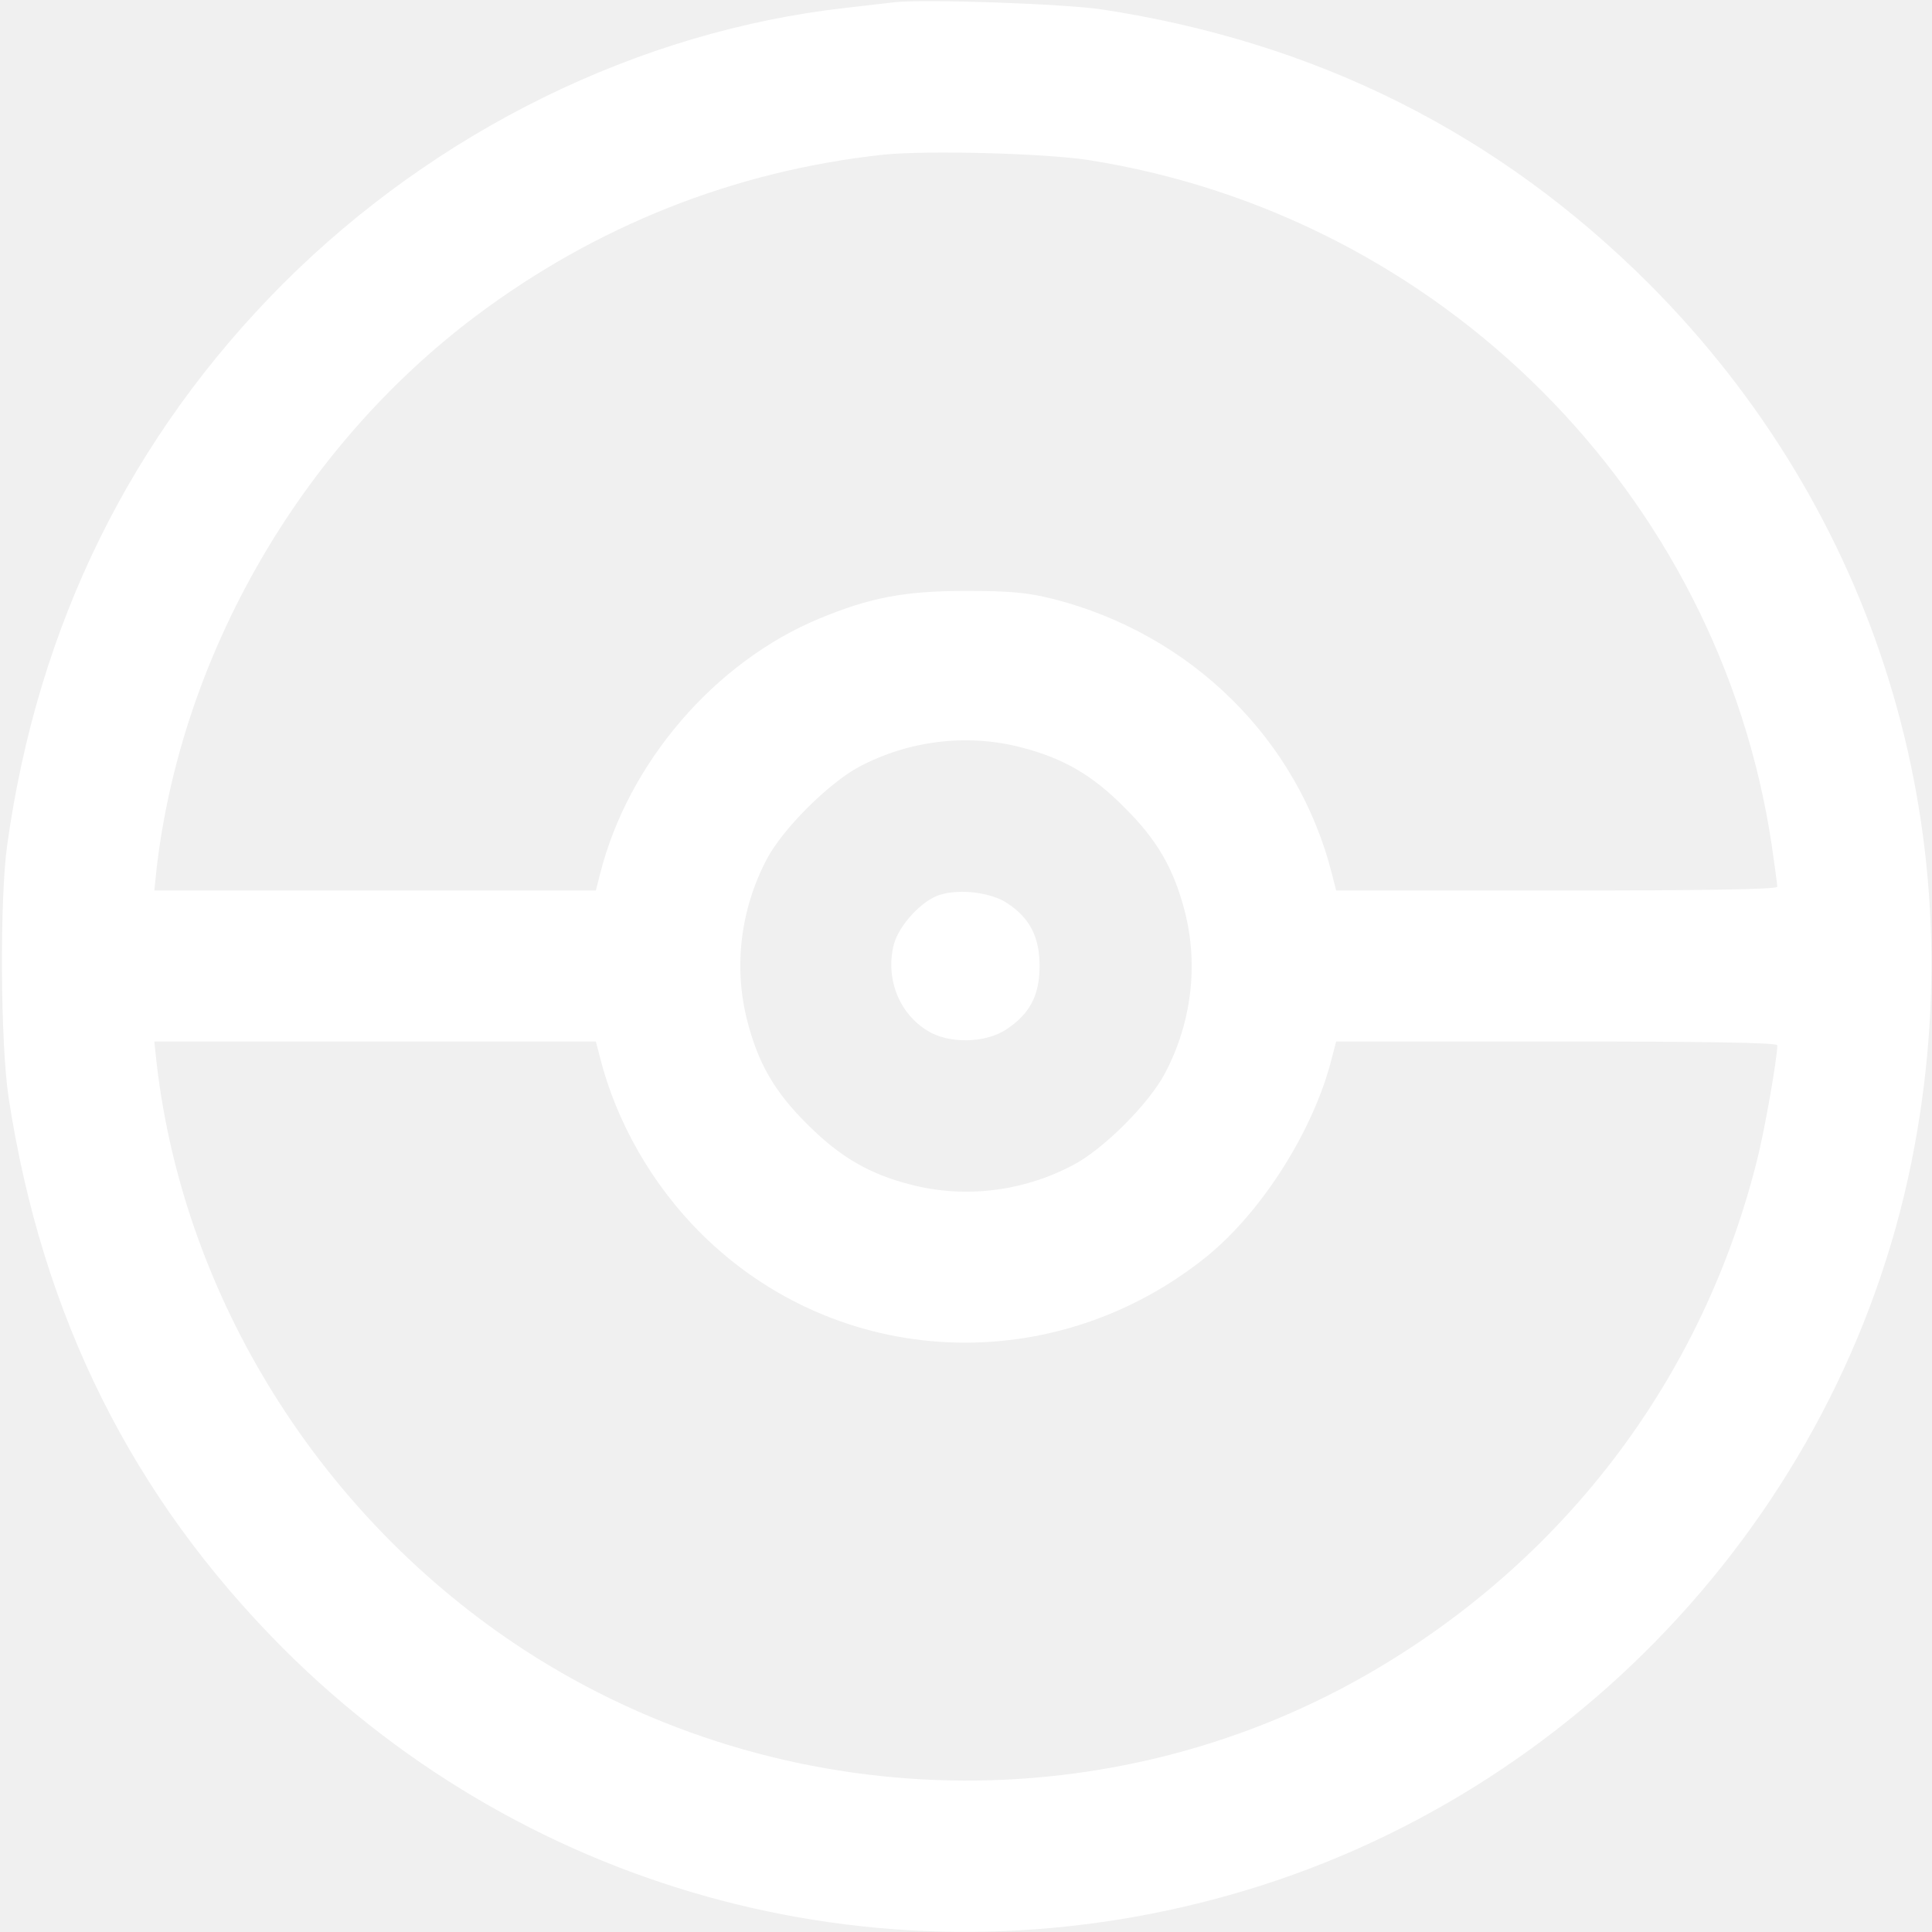
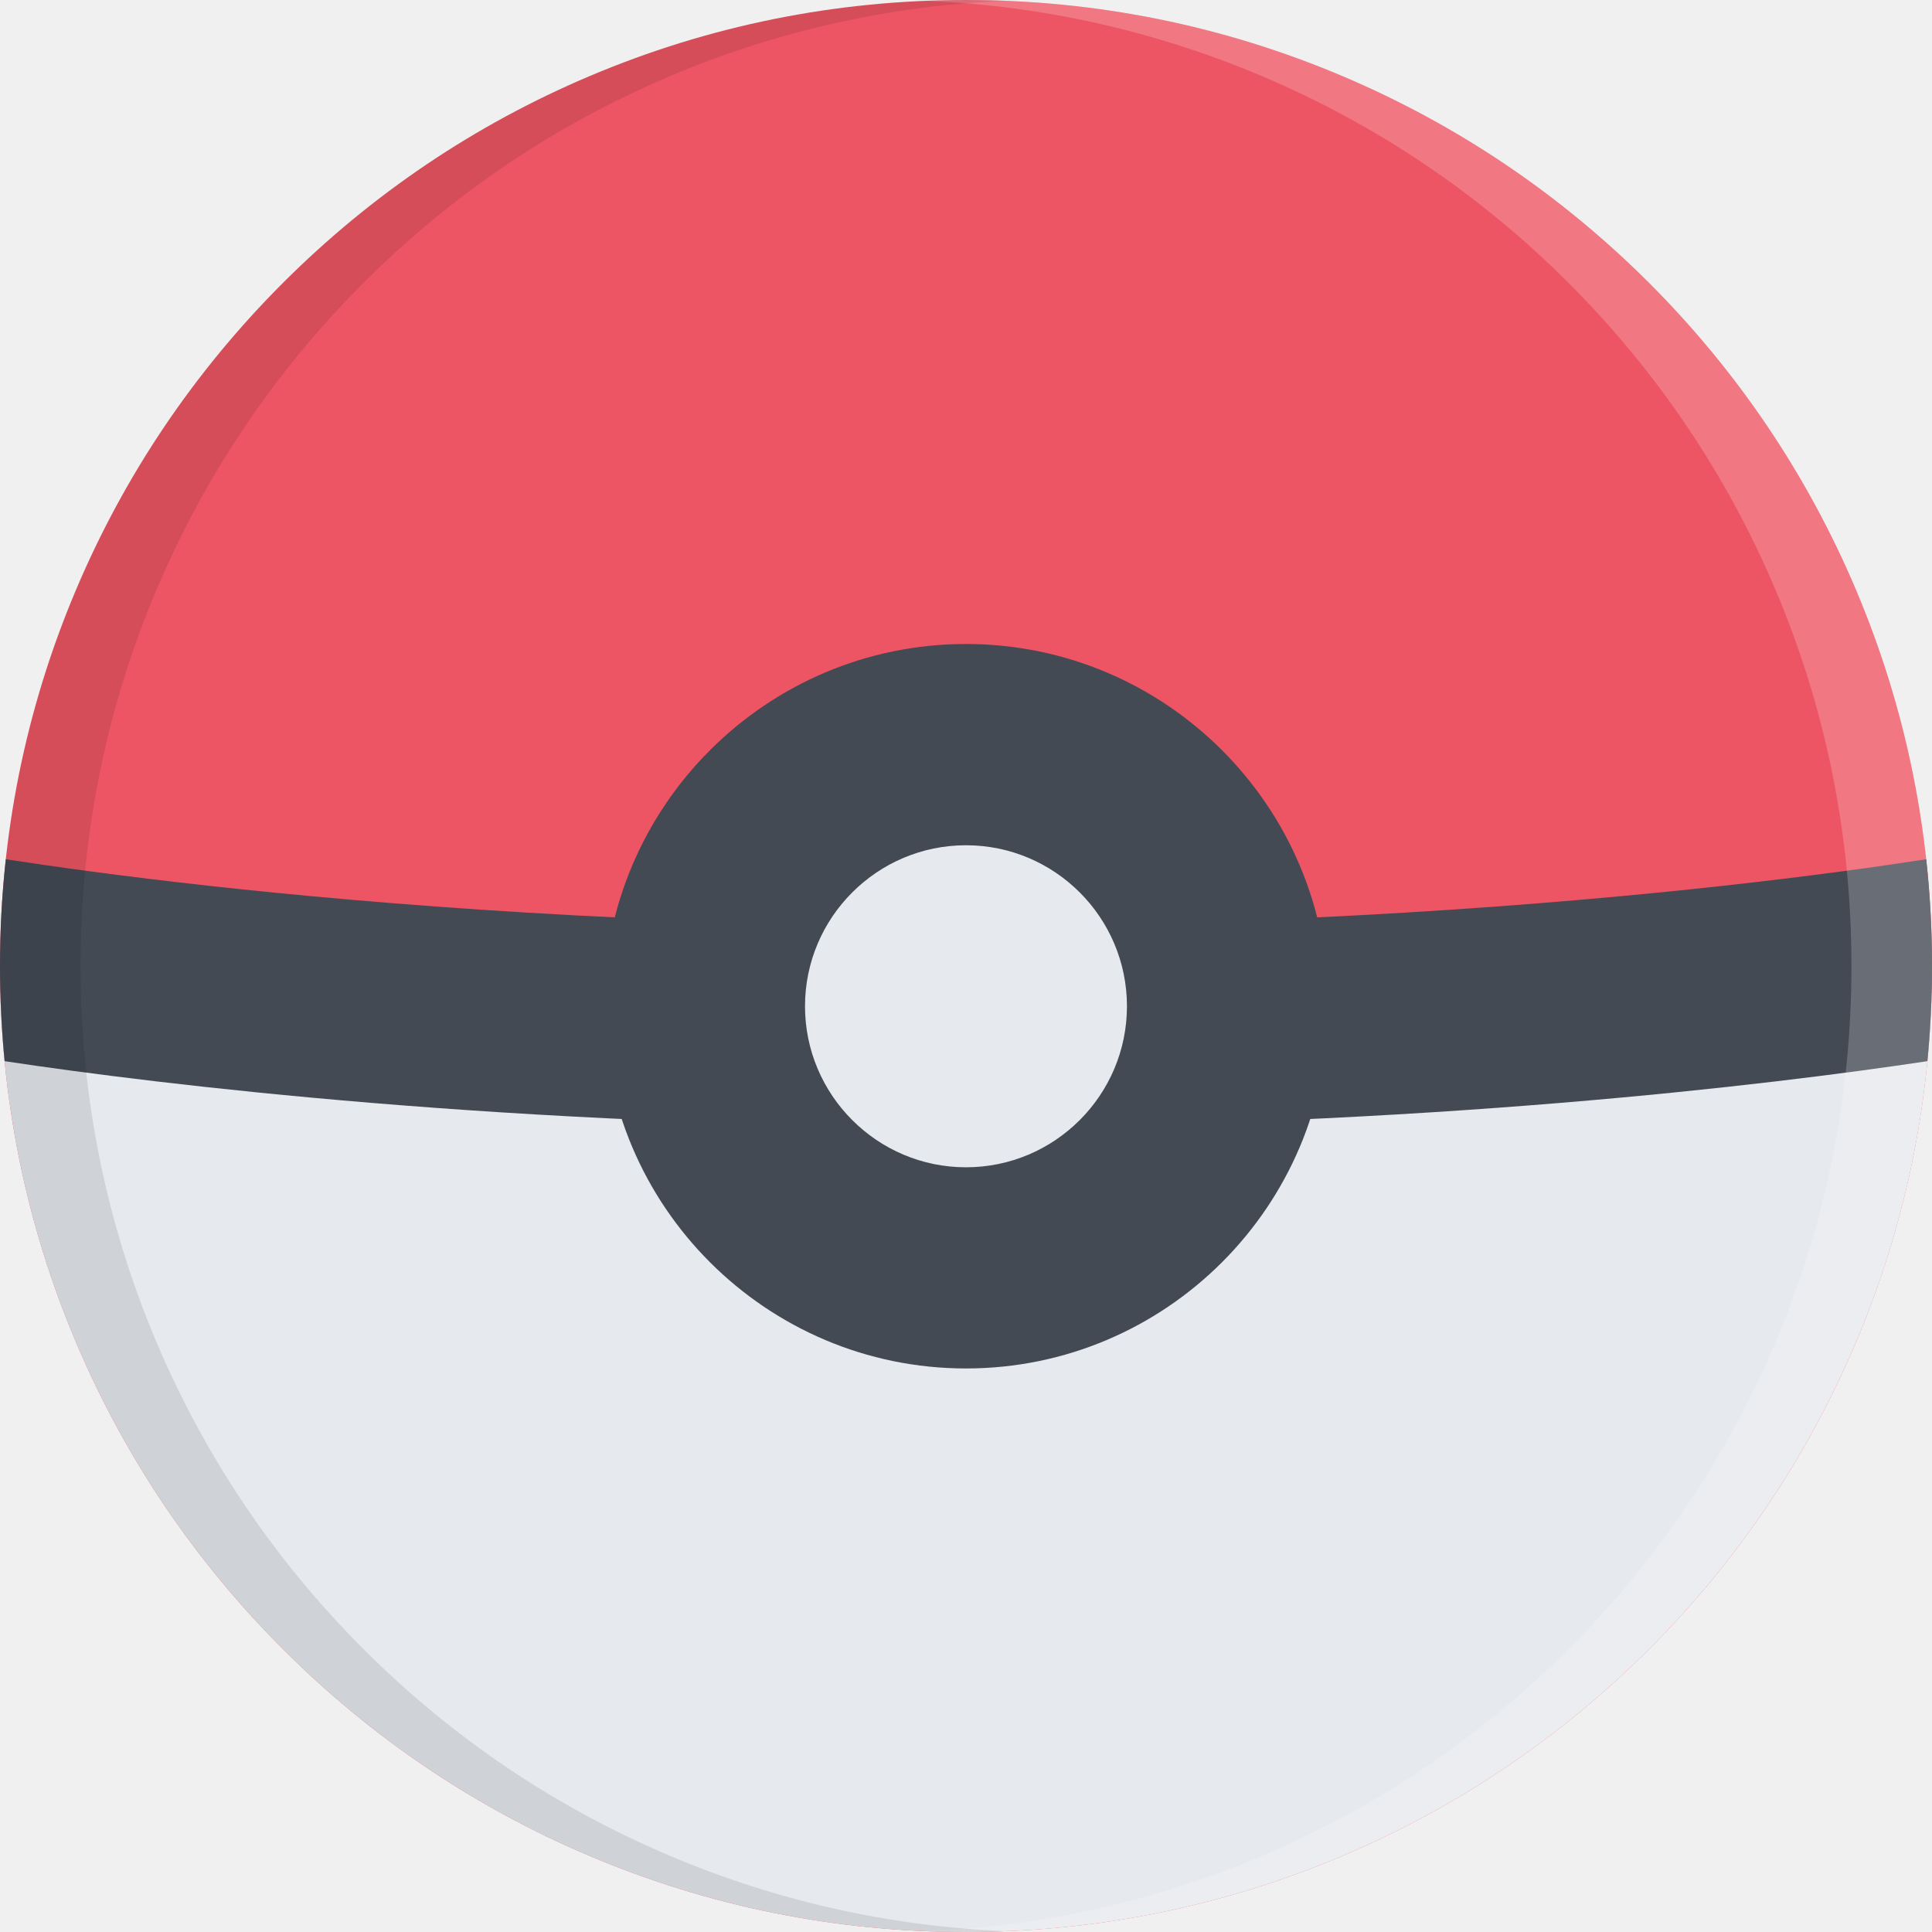
- <svg xmlns="http://www.w3.org/2000/svg" version="1.0" width="512pt" height="512pt" viewBox="0 0 512 512" preserveAspectRatio="xMidYMid meet">
-   <g transform="translate(0,512) scale(0.1,-0.1)" fill="#fff" stroke="none">
-     <path d="M2370 5114 c-19 -2 -78 -9 -130 -15 -548 -62 -1083 -325 -1489 -730 -405 -406 -651 -906 -732 -1489 -20 -143 -18 -527 4 -670 89 -580 328 -1058 728 -1459 658 -657 1607 -906 2504 -654 929 260 1646 1043 1819 1987 156 845 -103 1682 -705 2285 -399 398 -879 639 -1449 726 -100 15 -472 28 -550 19z m514 -418 c934 -147 1671 -884 1811 -1814 8 -56 15 -106 15 -112 0 -7 -199 -10 -585 -10 l-584 0 -11 43 c-90 358 -374 637 -740 730 -68 17 -115 21 -230 21 -161 0 -253 -17 -388 -73 -278 -115 -508 -383 -582 -678 l-11 -43 -585 0 -585 0 6 58 c66 567 381 1114 844 1463 319 240 686 386 1081 429 117 12 424 4 544 -14z m-180 -1556 c113 -29 190 -73 276 -160 87 -86 131 -163 160 -276 36 -141 18 -294 -52 -427 -42 -81 -164 -203 -245 -245 -133 -70 -286 -88 -427 -52 -111 28 -189 73 -276 160 -87 86 -131 162 -160 276 -36 141 -18 294 52 427 42 80 163 201 245 245 132 70 286 88 427 52z m-1114 -822 c43 -171 138 -337 266 -465 363 -363 937 -390 1343 -62 148 121 284 337 331 527 l11 42 584 0 c386 0 585 -3 585 -10 0 -35 -34 -229 -55 -310 -143 -566 -498 -1040 -1002 -1340 -696 -415 -1580 -396 -2263 47 -538 350 -903 932 -975 1556 l-6 57 585 0 585 0 11 -42z" />
-     <path d="M2492 2749 c-48 -14 -109 -80 -123 -131 -23 -89 12 -182 88 -229 57 -36 154 -34 210 3 62 41 88 90 88 168 0 77 -26 127 -85 166 -43 29 -125 39 -178 23z" />
-   </g>
+ <svg xmlns="http://www.w3.org/2000/svg" version="1.1" id="Layer_1" x="0px" y="0px" viewBox="0 0 511.985 511.985" style="enable-background:new 0 0 511.985 511.985;" xml:space="preserve">
+   <path style="fill:#ED5564;" d="M491.859,156.348c-12.891-30.483-31.342-57.865-54.842-81.372  c-23.516-23.5-50.904-41.96-81.373-54.85c-31.56-13.351-65.091-20.125-99.652-20.125c-34.554,0-68.083,6.773-99.645,20.125  c-30.483,12.89-57.865,31.351-81.373,54.85c-23.499,23.507-41.959,50.889-54.85,81.372C6.774,187.91,0,221.44,0,255.993  c0,34.56,6.773,68.091,20.125,99.652c12.89,30.469,31.351,57.857,54.85,81.357c23.507,23.516,50.889,41.967,81.373,54.857  c31.562,13.344,65.091,20.125,99.645,20.125c34.561,0,68.092-6.781,99.652-20.125c30.469-12.891,57.857-31.342,81.373-54.857  c23.5-23.5,41.951-50.889,54.842-81.357c13.344-31.561,20.125-65.092,20.125-99.652C511.984,221.44,505.203,187.91,491.859,156.348z  " />
+   <path style="fill:#E6E9ED;" d="M0.102,263.18c0.875,32.014,7.593,63.092,20.023,92.465c12.89,30.469,31.351,57.857,54.85,81.357  c23.507,23.516,50.889,41.967,81.373,54.857c31.562,13.344,65.091,20.125,99.645,20.125c34.561,0,68.092-6.781,99.652-20.125  c30.469-12.891,57.857-31.342,81.373-54.857c23.5-23.5,41.951-50.889,54.842-81.357c12.438-29.373,19.156-60.451,20.031-92.465  H0.102z" />
+   <path style="fill:#434A54;" d="M510.765,281.211c0.812-8.344,1.219-16.75,1.219-25.218c0-9.516-0.516-18.953-1.531-28.289  c-12.719,1.961-30.984,4.516-53.998,7.054c-43.688,4.82-113.904,10.57-200.463,10.57c-86.552,0-156.776-5.75-200.455-10.57  c-23.022-2.539-41.28-5.093-53.998-7.054C0.516,237.04,0,246.478,0,255.993c0,8.468,0.406,16.875,1.219,25.218  c41.53,6.25,133.027,17.436,254.773,17.436S469.234,287.461,510.765,281.211z" />
+   <path style="fill:#E6E9ED;" d="M309.334,266.656c0,29.459-23.891,53.334-53.342,53.334c-29.452,0-53.334-23.875-53.334-53.334  c0-29.453,23.882-53.327,53.334-53.327C285.443,213.33,309.334,237.204,309.334,266.656z" />
+   <path style="fill:#434A54;" d="M255.992,170.66c-52.936,0-95.997,43.069-95.997,95.997s43.062,95.988,95.997,95.988  s95.996-43.061,95.996-95.988C351.988,213.729,308.928,170.66,255.992,170.66z M255.992,309.335  c-23.522,0-42.663-19.156-42.663-42.678c0-23.523,19.14-42.663,42.663-42.663c23.531,0,42.654,19.14,42.654,42.663  C298.646,290.178,279.523,309.335,255.992,309.335z" />
+   <path style="opacity:0.2;fill:#FFFFFF;enable-background:new    ;" d="M491.859,156.348c-12.891-30.483-31.342-57.865-54.842-81.372  c-23.516-23.5-50.904-41.96-81.373-54.85c-31.56-13.351-65.091-20.125-99.652-20.125c-3.57,0-7.125,0.078-10.664,0.219  c30.789,1.25,60.662,7.93,88.974,19.906c30.498,12.89,57.873,31.351,81.371,54.85c23.5,23.507,41.969,50.889,54.857,81.372  c13.359,31.562,20.109,65.092,20.109,99.646c0,34.56-6.75,68.091-20.109,99.652c-12.889,30.469-31.357,57.857-54.857,81.357  c-23.498,23.516-50.873,41.967-81.371,54.857c-28.312,11.969-58.186,18.656-88.974,19.906c3.539,0.141,7.093,0.219,10.664,0.219  c34.561,0,68.092-6.781,99.652-20.125c30.469-12.891,57.857-31.342,81.373-54.857c23.5-23.5,41.951-50.889,54.842-81.357  c13.344-31.561,20.125-65.092,20.125-99.652C511.984,221.44,505.203,187.91,491.859,156.348z" />
+   <path style="opacity:0.1;enable-background:new    ;" d="M20.125,355.645c12.89,30.469,31.351,57.857,54.85,81.357  c23.507,23.516,50.889,41.967,81.373,54.857c31.562,13.344,65.091,20.125,99.645,20.125c3.57,0,7.125-0.078,10.664-0.219  c-30.789-1.25-60.67-7.938-88.982-19.906c-30.483-12.891-57.857-31.342-81.364-54.857c-23.507-23.5-41.96-50.889-54.858-81.357  c-13.352-31.56-20.117-65.091-20.117-99.652c0-34.554,6.765-68.084,20.116-99.646C54.35,125.864,72.803,98.481,96.31,74.983  c23.507-23.507,50.881-41.968,81.364-54.858c28.312-11.976,58.193-18.656,88.982-19.906c-3.539-0.14-7.094-0.218-10.664-0.218  c-34.554,0-68.083,6.773-99.645,20.125c-30.483,12.89-57.865,31.351-81.373,54.858c-23.499,23.499-41.959,50.881-54.85,81.364  C6.774,187.91,0,221.44,0,255.993C0,290.553,6.774,324.085,20.125,355.645z" />
+   <g>
+ </g>
+   <g>
+ </g>
+   <g>
+ </g>
+   <g>
+ </g>
+   <g>
+ </g>
+   <g>
+ </g>
+   <g>
+ </g>
+   <g>
+ </g>
+   <g>
+ </g>
+   <g>
+ </g>
+   <g>
+ </g>
+   <g>
+ </g>
+   <g>
+ </g>
+   <g>
+ </g>
+   <g>
+ </g>
</svg>
